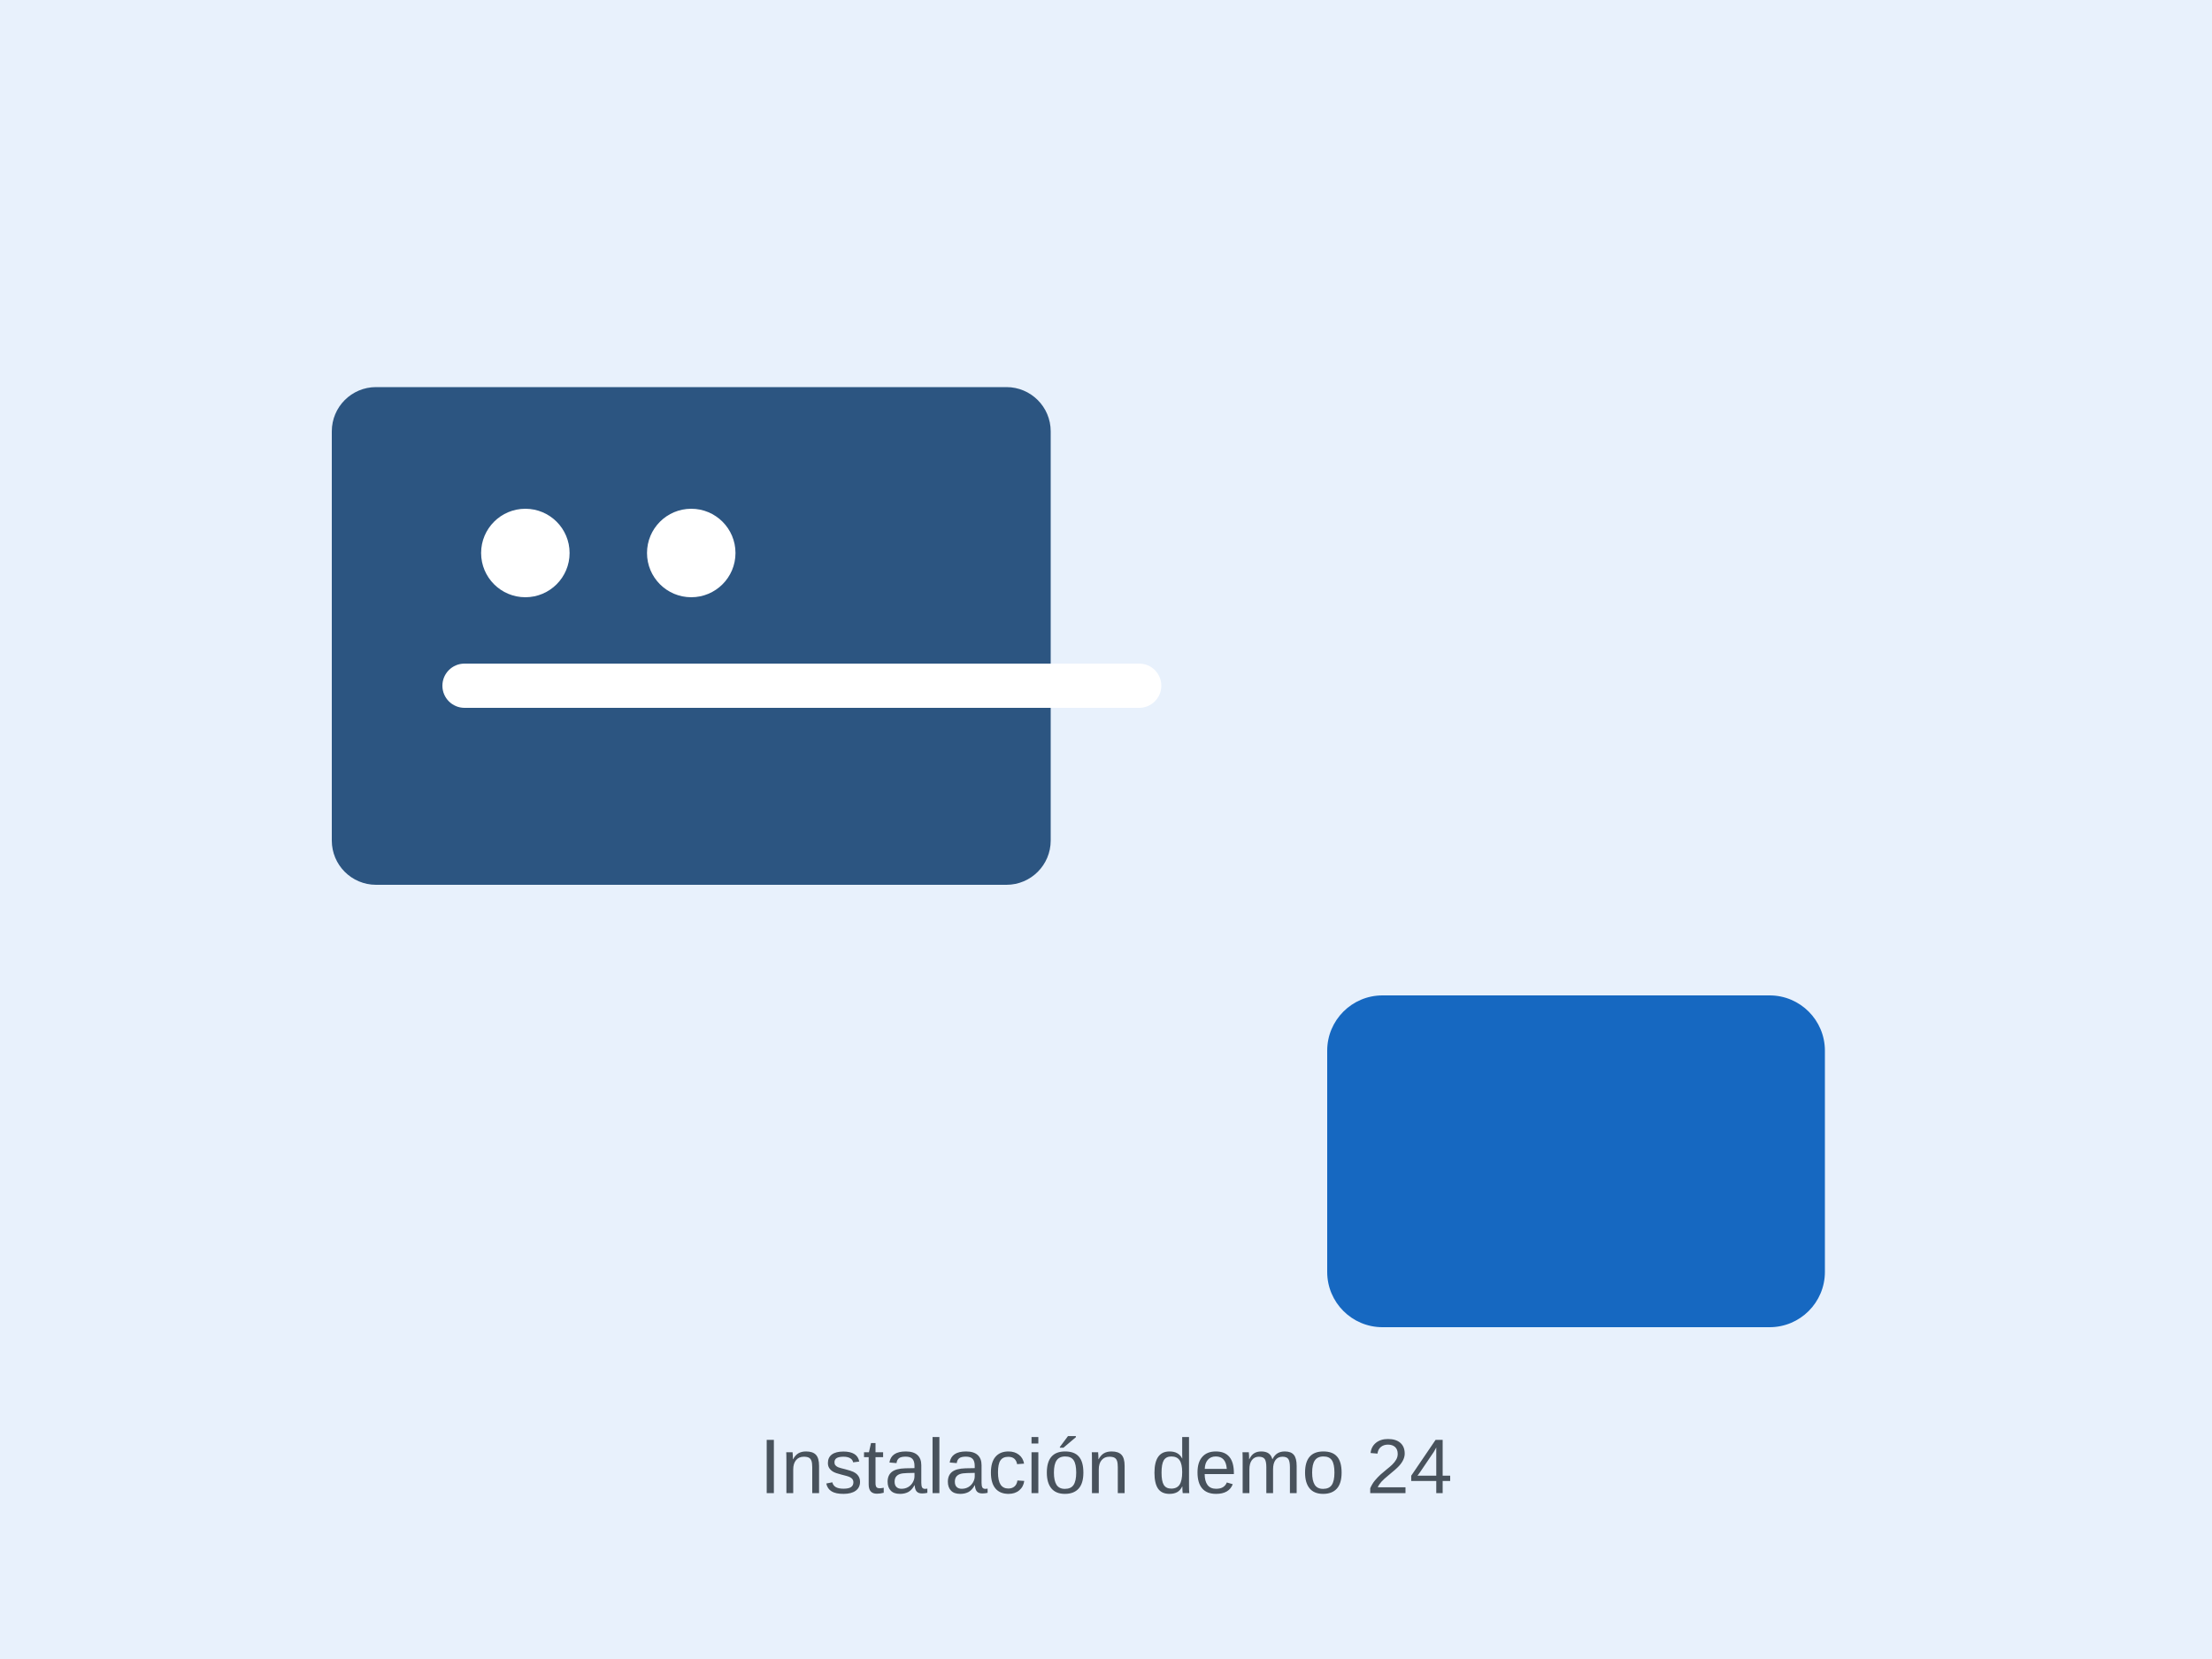
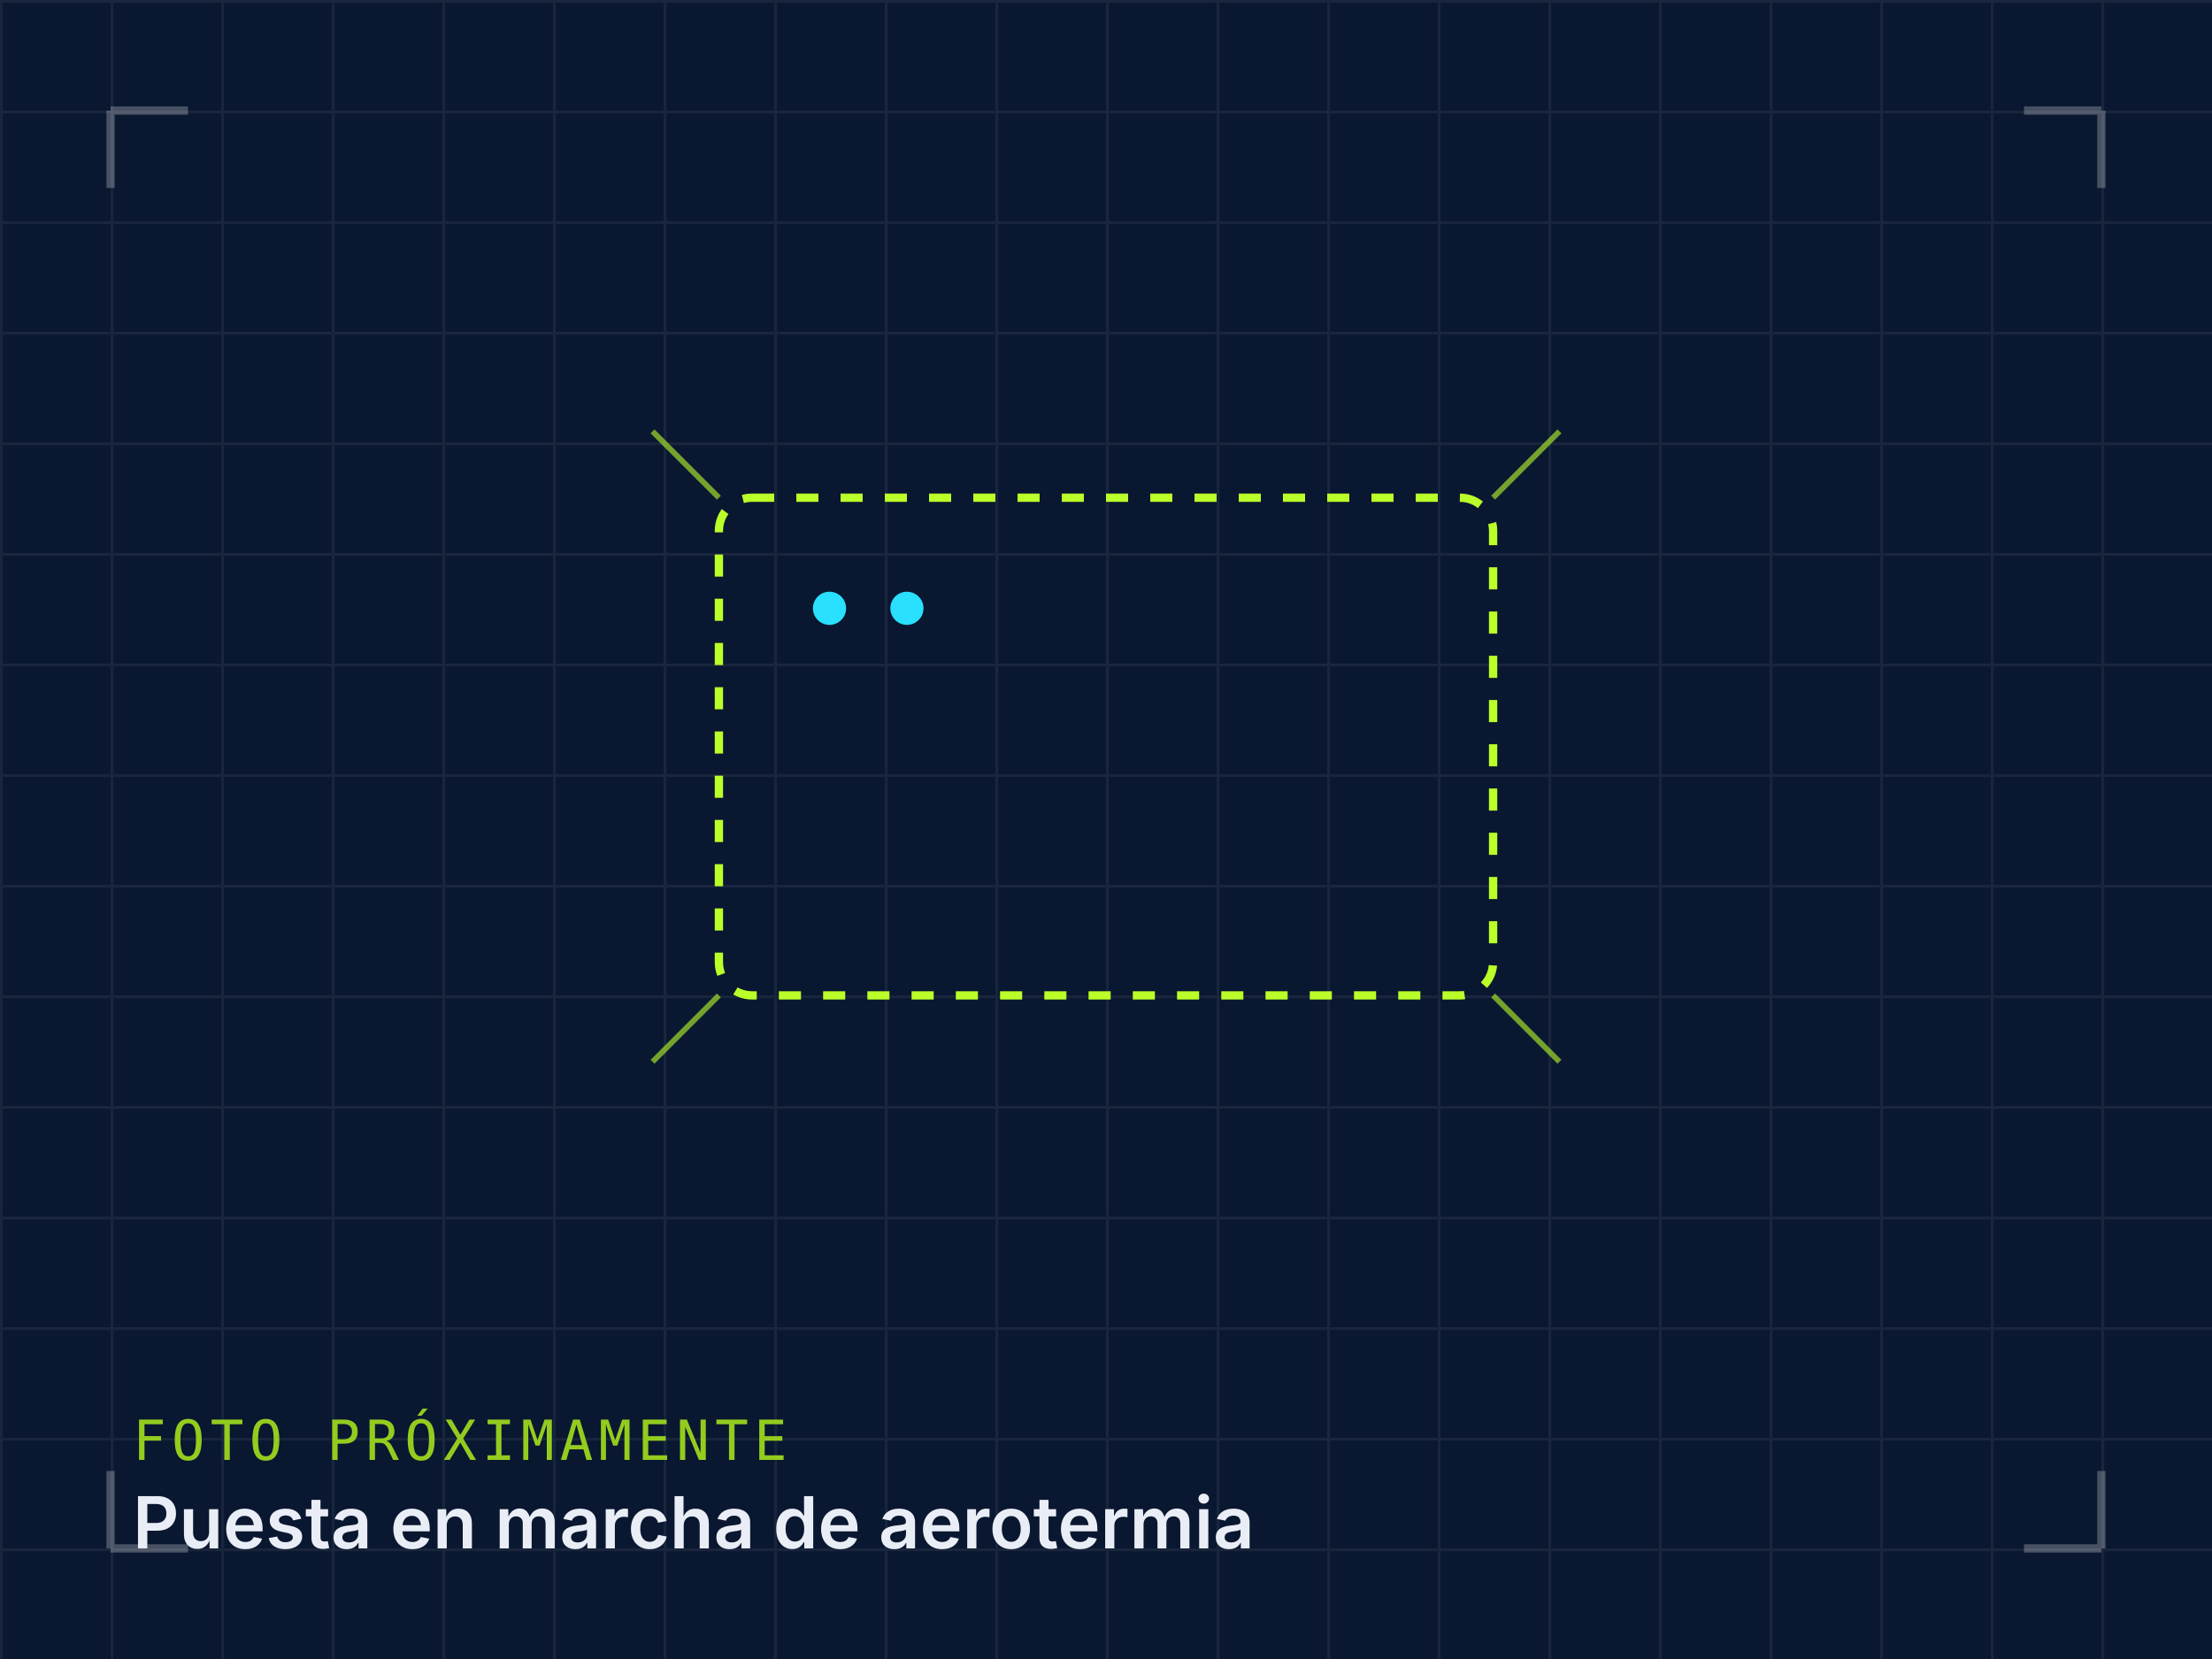
- <svg xmlns="http://www.w3.org/2000/svg" viewBox="0 0 400 300" width="400" height="300">
-   <rect width="400" height="300" fill="#e8f1fc" />
-   <rect x="60" y="70" width="130" height="90" rx="8" fill="#0b3a6b" opacity="0.85" />
-   <circle cx="95" cy="100" r="8" fill="#ffffff" />
-   <circle cx="125" cy="100" r="8" fill="#ffffff" />
-   <rect x="80" y="120" width="130" height="8" rx="4" fill="#ffffff" />
-   <rect x="240" y="180" width="90" height="60" rx="10" fill="#1668c1" />
-   <text x="200" y="270" font-family="Arial, sans-serif" font-size="14" fill="#48525c" text-anchor="middle">Instalación demo 24</text>
+ <svg xmlns="http://www.w3.org/2000/svg" viewBox="0 0 400 300" width="400" height="300" role="img" aria-label="Puesta en marcha de aerotermia">
+   <defs>
+     <pattern id="grid" width="20" height="20" patternUnits="userSpaceOnUse">
+       <path d="M 20 0 L 0 0 0 20" fill="none" stroke="#ffffff" stroke-opacity="0.06" stroke-width="1" />
+     </pattern>
+   </defs>
+   <rect width="400" height="300" fill="#0a1730" />
+   <rect width="400" height="300" fill="url(#grid)" />
+   <rect x="130" y="90" width="140" height="90" rx="6" fill="none" stroke="#baff29" stroke-width="1.5" stroke-dasharray="4 4" />
+   <circle cx="150" cy="110" r="3" fill="#29e0ff" />
+   <circle cx="164" cy="110" r="3" fill="#29e0ff" />
+   <line x1="130" y1="90" x2="118" y2="78" stroke="#baff29" stroke-width="1" opacity="0.6" />
+   <line x1="270" y1="90" x2="282" y2="78" stroke="#baff29" stroke-width="1" opacity="0.6" />
+   <line x1="130" y1="180" x2="118" y2="192" stroke="#baff29" stroke-width="1" opacity="0.6" />
+   <line x1="270" y1="180" x2="282" y2="192" stroke="#baff29" stroke-width="1" opacity="0.6" />
+   <path d="M20 20 L20 34 M20 20 L34 20" stroke="#ffffff" stroke-opacity="0.25" stroke-width="1.5" fill="none" />
+   <path d="M380 20 L380 34 M380 20 L366 20" stroke="#ffffff" stroke-opacity="0.25" stroke-width="1.5" fill="none" />
+   <path d="M20 280 L20 266 M20 280 L34 280" stroke="#ffffff" stroke-opacity="0.25" stroke-width="1.5" fill="none" />
+   <path d="M380 280 L380 266 M380 280 L366 280" stroke="#ffffff" stroke-opacity="0.25" stroke-width="1.5" fill="none" />
+   <text x="24" y="264" font-family="IBM Plex Mono, monospace" font-size="10" letter-spacing="1" fill="#93cc1f">FOTO PRÓXIMAMENTE</text>
+   <text x="24" y="280" font-family="Inter, sans-serif" font-size="13" font-weight="600" fill="#e9edf5">Puesta en marcha de aerotermia</text>
</svg>
